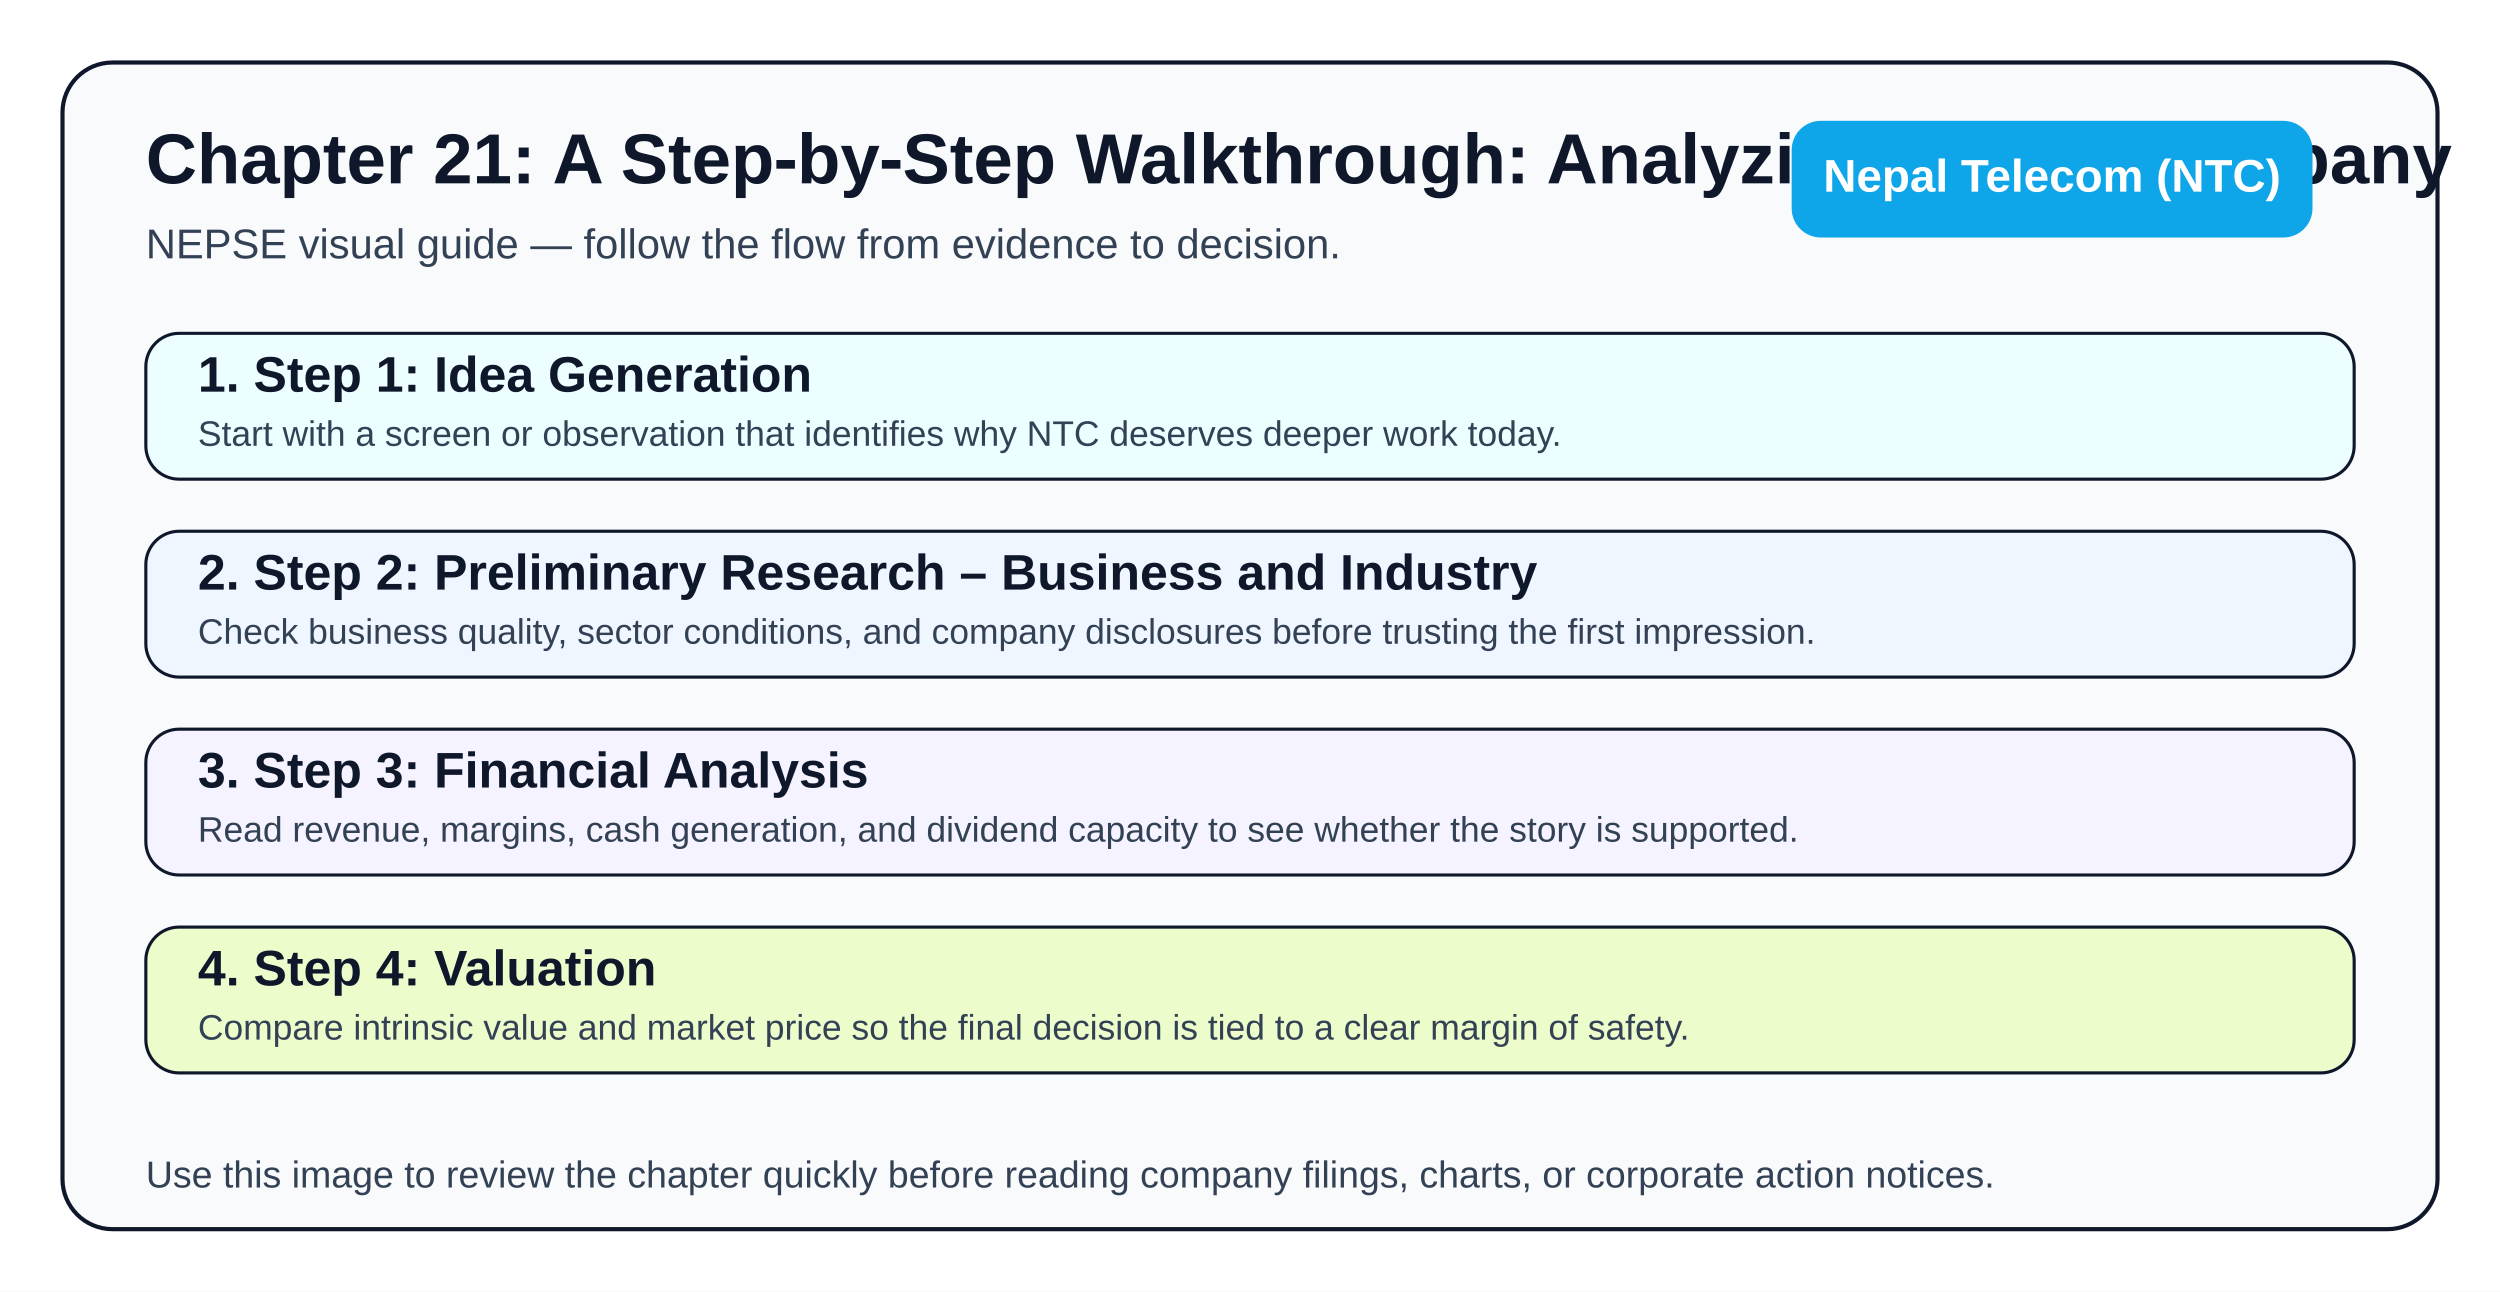
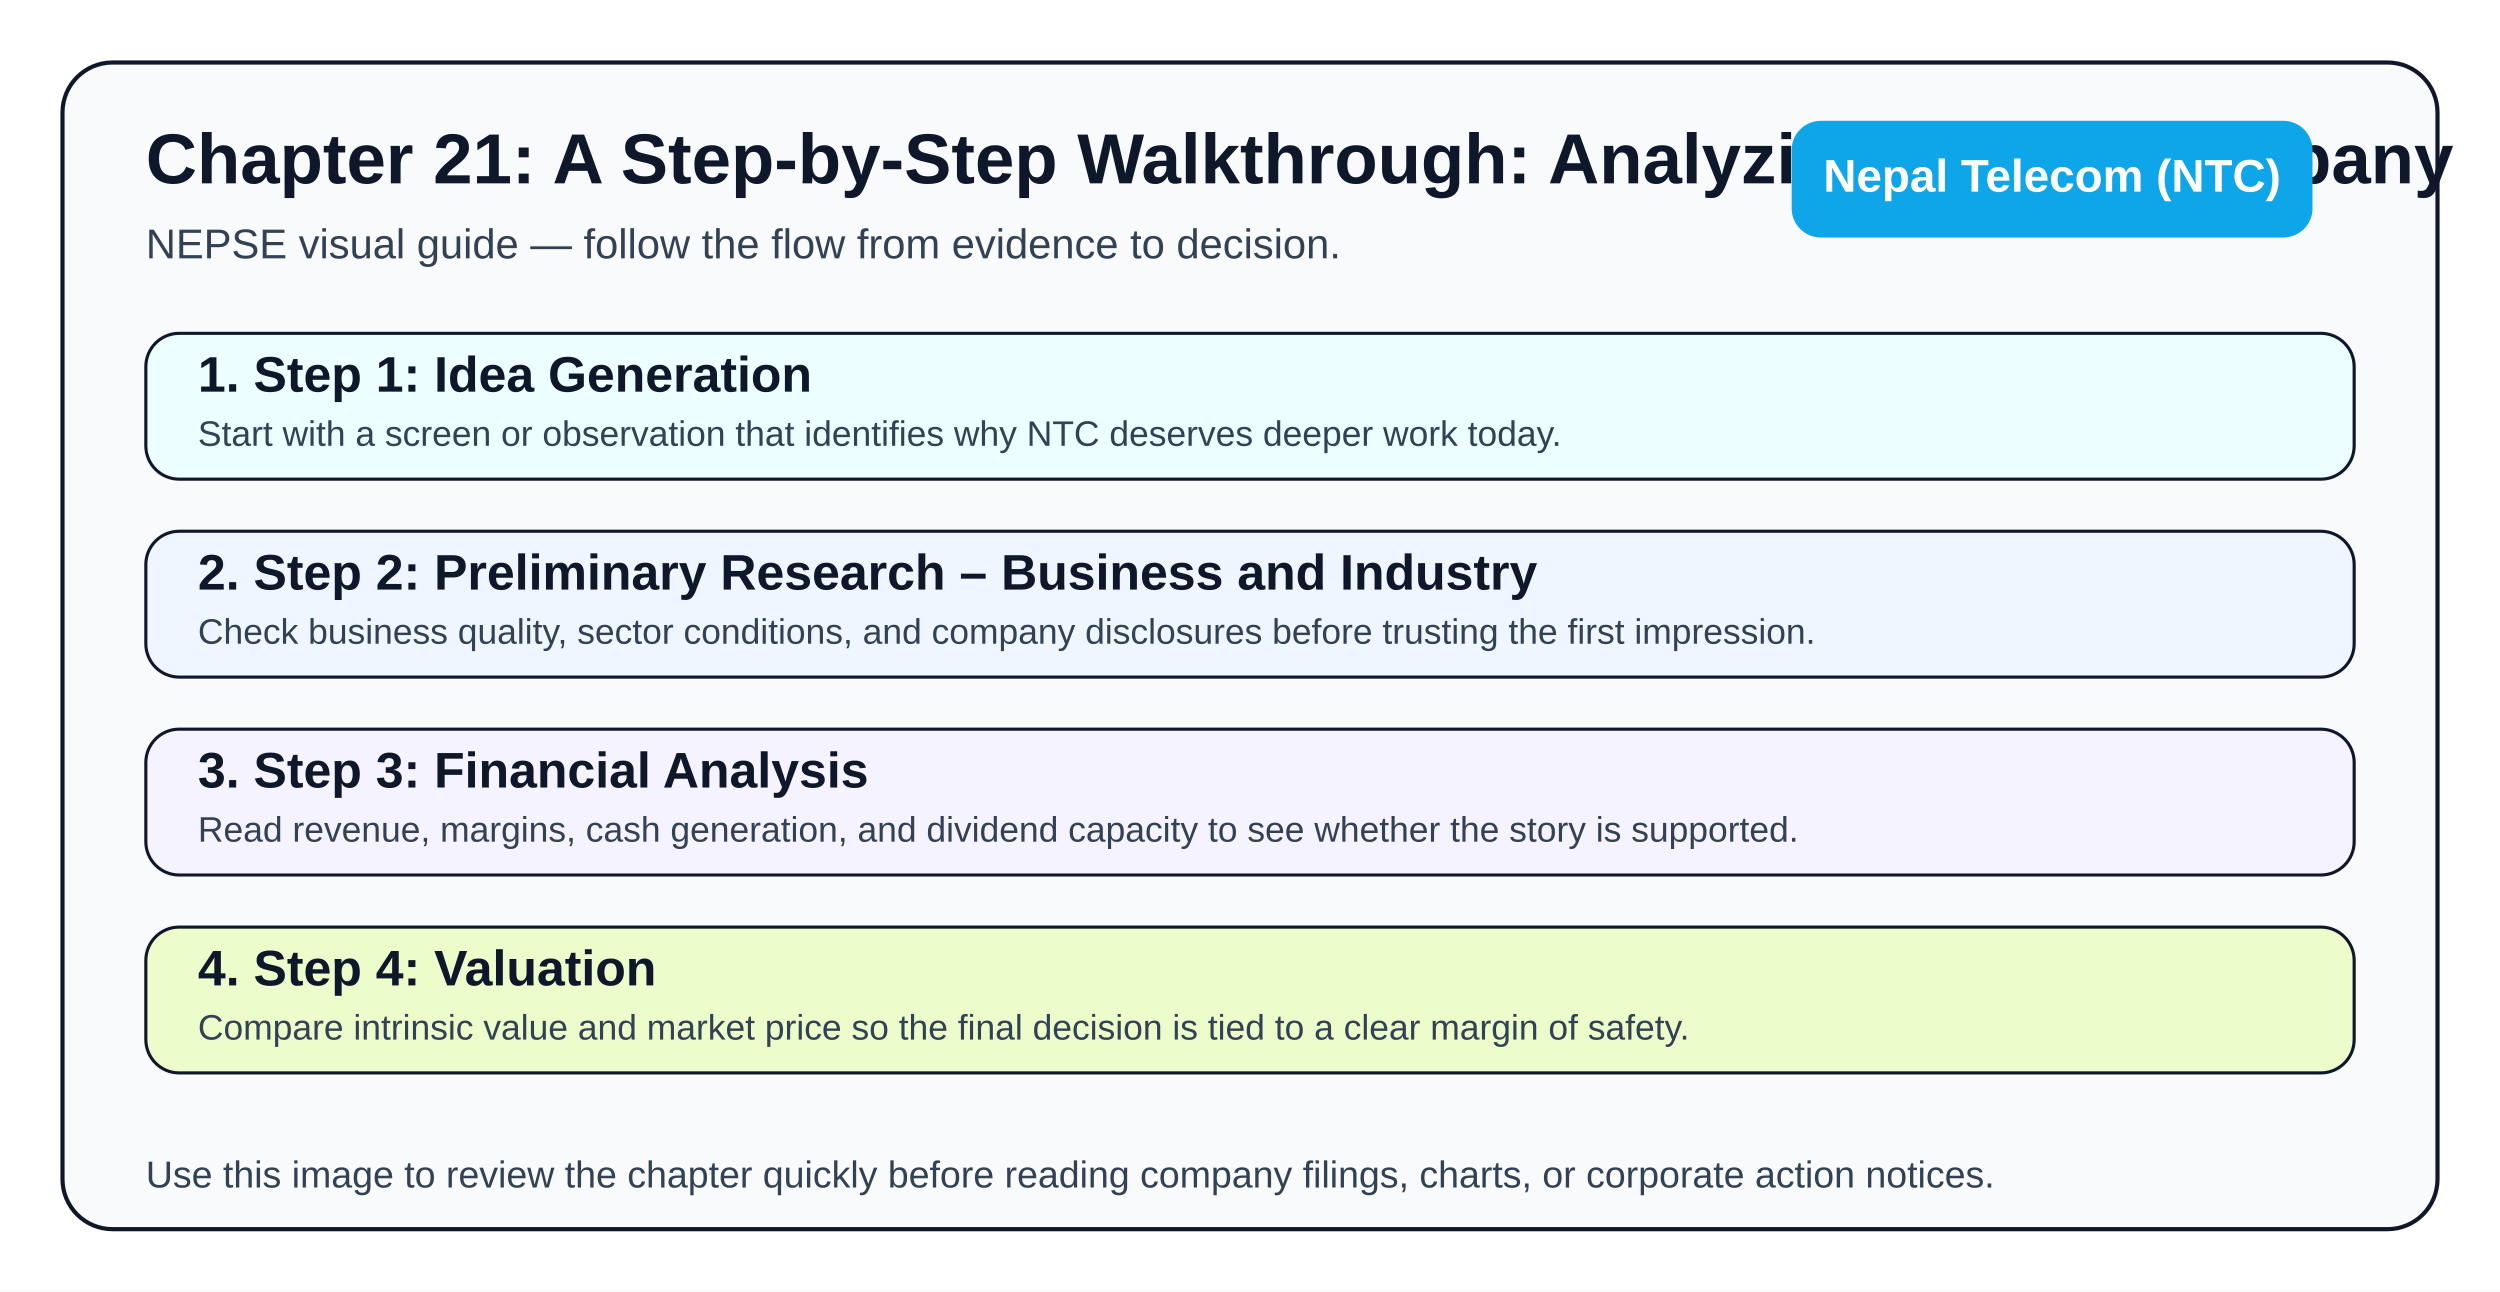
<svg xmlns="http://www.w3.org/2000/svg" width="1200" height="620" viewBox="0 0 1200 620">
  <rect width="1200" height="620" fill="#ffffff" />
  <rect x="30" y="30" width="1140" height="560" rx="24" fill="#f8fafc" stroke="#0f172a" stroke-width="2" />
-   <text x="70" y="88" font-size="34" font-family="Arial, sans-serif" font-weight="700" fill="#0f172a">Chapter 21: A Step‑by‑Step Walkthrough: Analyzing a Real Company</text>
+   <text x="70" y="88" font-size="34" font-family="Arial, sans-serif" font-weight="700" fill="#0f172a">Chapter 21: A Step-by-Step Walkthrough: Analyzing a Real Company</text>
  <text x="70" y="124" font-size="20" font-family="Arial, sans-serif" fill="#334155">NEPSE visual guide — follow the flow from evidence to decision.</text>
  <rect x="860" y="58" width="250" height="56" rx="14" fill="#0ea5e9" />
  <text x="985" y="92" text-anchor="middle" font-size="22" font-family="Arial, sans-serif" font-weight="700" fill="#ffffff">Nepal Telecom (NTC)</text>
  <rect x="70" y="160" width="1060" height="70" rx="16" fill="#ecfeff" stroke="#0f172a" stroke-width="1.5" />
  <text x="95" y="188" font-size="24" font-family="Arial, sans-serif" fill="#0f172a" font-weight="700">1. Step 1: Idea Generation</text>
  <text x="95" y="214" font-size="17" font-family="Arial, sans-serif" fill="#334155">Start with a screen or observation that identifies why NTC deserves deeper work today.</text>
  <rect x="70" y="255" width="1060" height="70" rx="16" fill="#eff6ff" stroke="#0f172a" stroke-width="1.5" />
  <text x="95" y="283" font-size="24" font-family="Arial, sans-serif" fill="#0f172a" font-weight="700">2. Step 2: Preliminary Research – Business and Industry</text>
  <text x="95" y="309" font-size="17" font-family="Arial, sans-serif" fill="#334155">Check business quality, sector conditions, and company disclosures before trusting the first impression.</text>
  <rect x="70" y="350" width="1060" height="70" rx="16" fill="#f5f3ff" stroke="#0f172a" stroke-width="1.5" />
  <text x="95" y="378" font-size="24" font-family="Arial, sans-serif" fill="#0f172a" font-weight="700">3. Step 3: Financial Analysis</text>
  <text x="95" y="404" font-size="17" font-family="Arial, sans-serif" fill="#334155">Read revenue, margins, cash generation, and dividend capacity to see whether the story is supported.</text>
  <rect x="70" y="445" width="1060" height="70" rx="16" fill="#ecfccb" stroke="#0f172a" stroke-width="1.5" />
  <text x="95" y="473" font-size="24" font-family="Arial, sans-serif" fill="#0f172a" font-weight="700">4. Step 4: Valuation</text>
  <text x="95" y="499" font-size="17" font-family="Arial, sans-serif" fill="#334155">Compare intrinsic value and market price so the final decision is tied to a clear margin of safety.</text>
  <text x="70" y="570" font-size="18" font-family="Arial, sans-serif" fill="#334155">Use this image to review the chapter quickly before reading company filings, charts, or corporate action notices.</text>
</svg>
